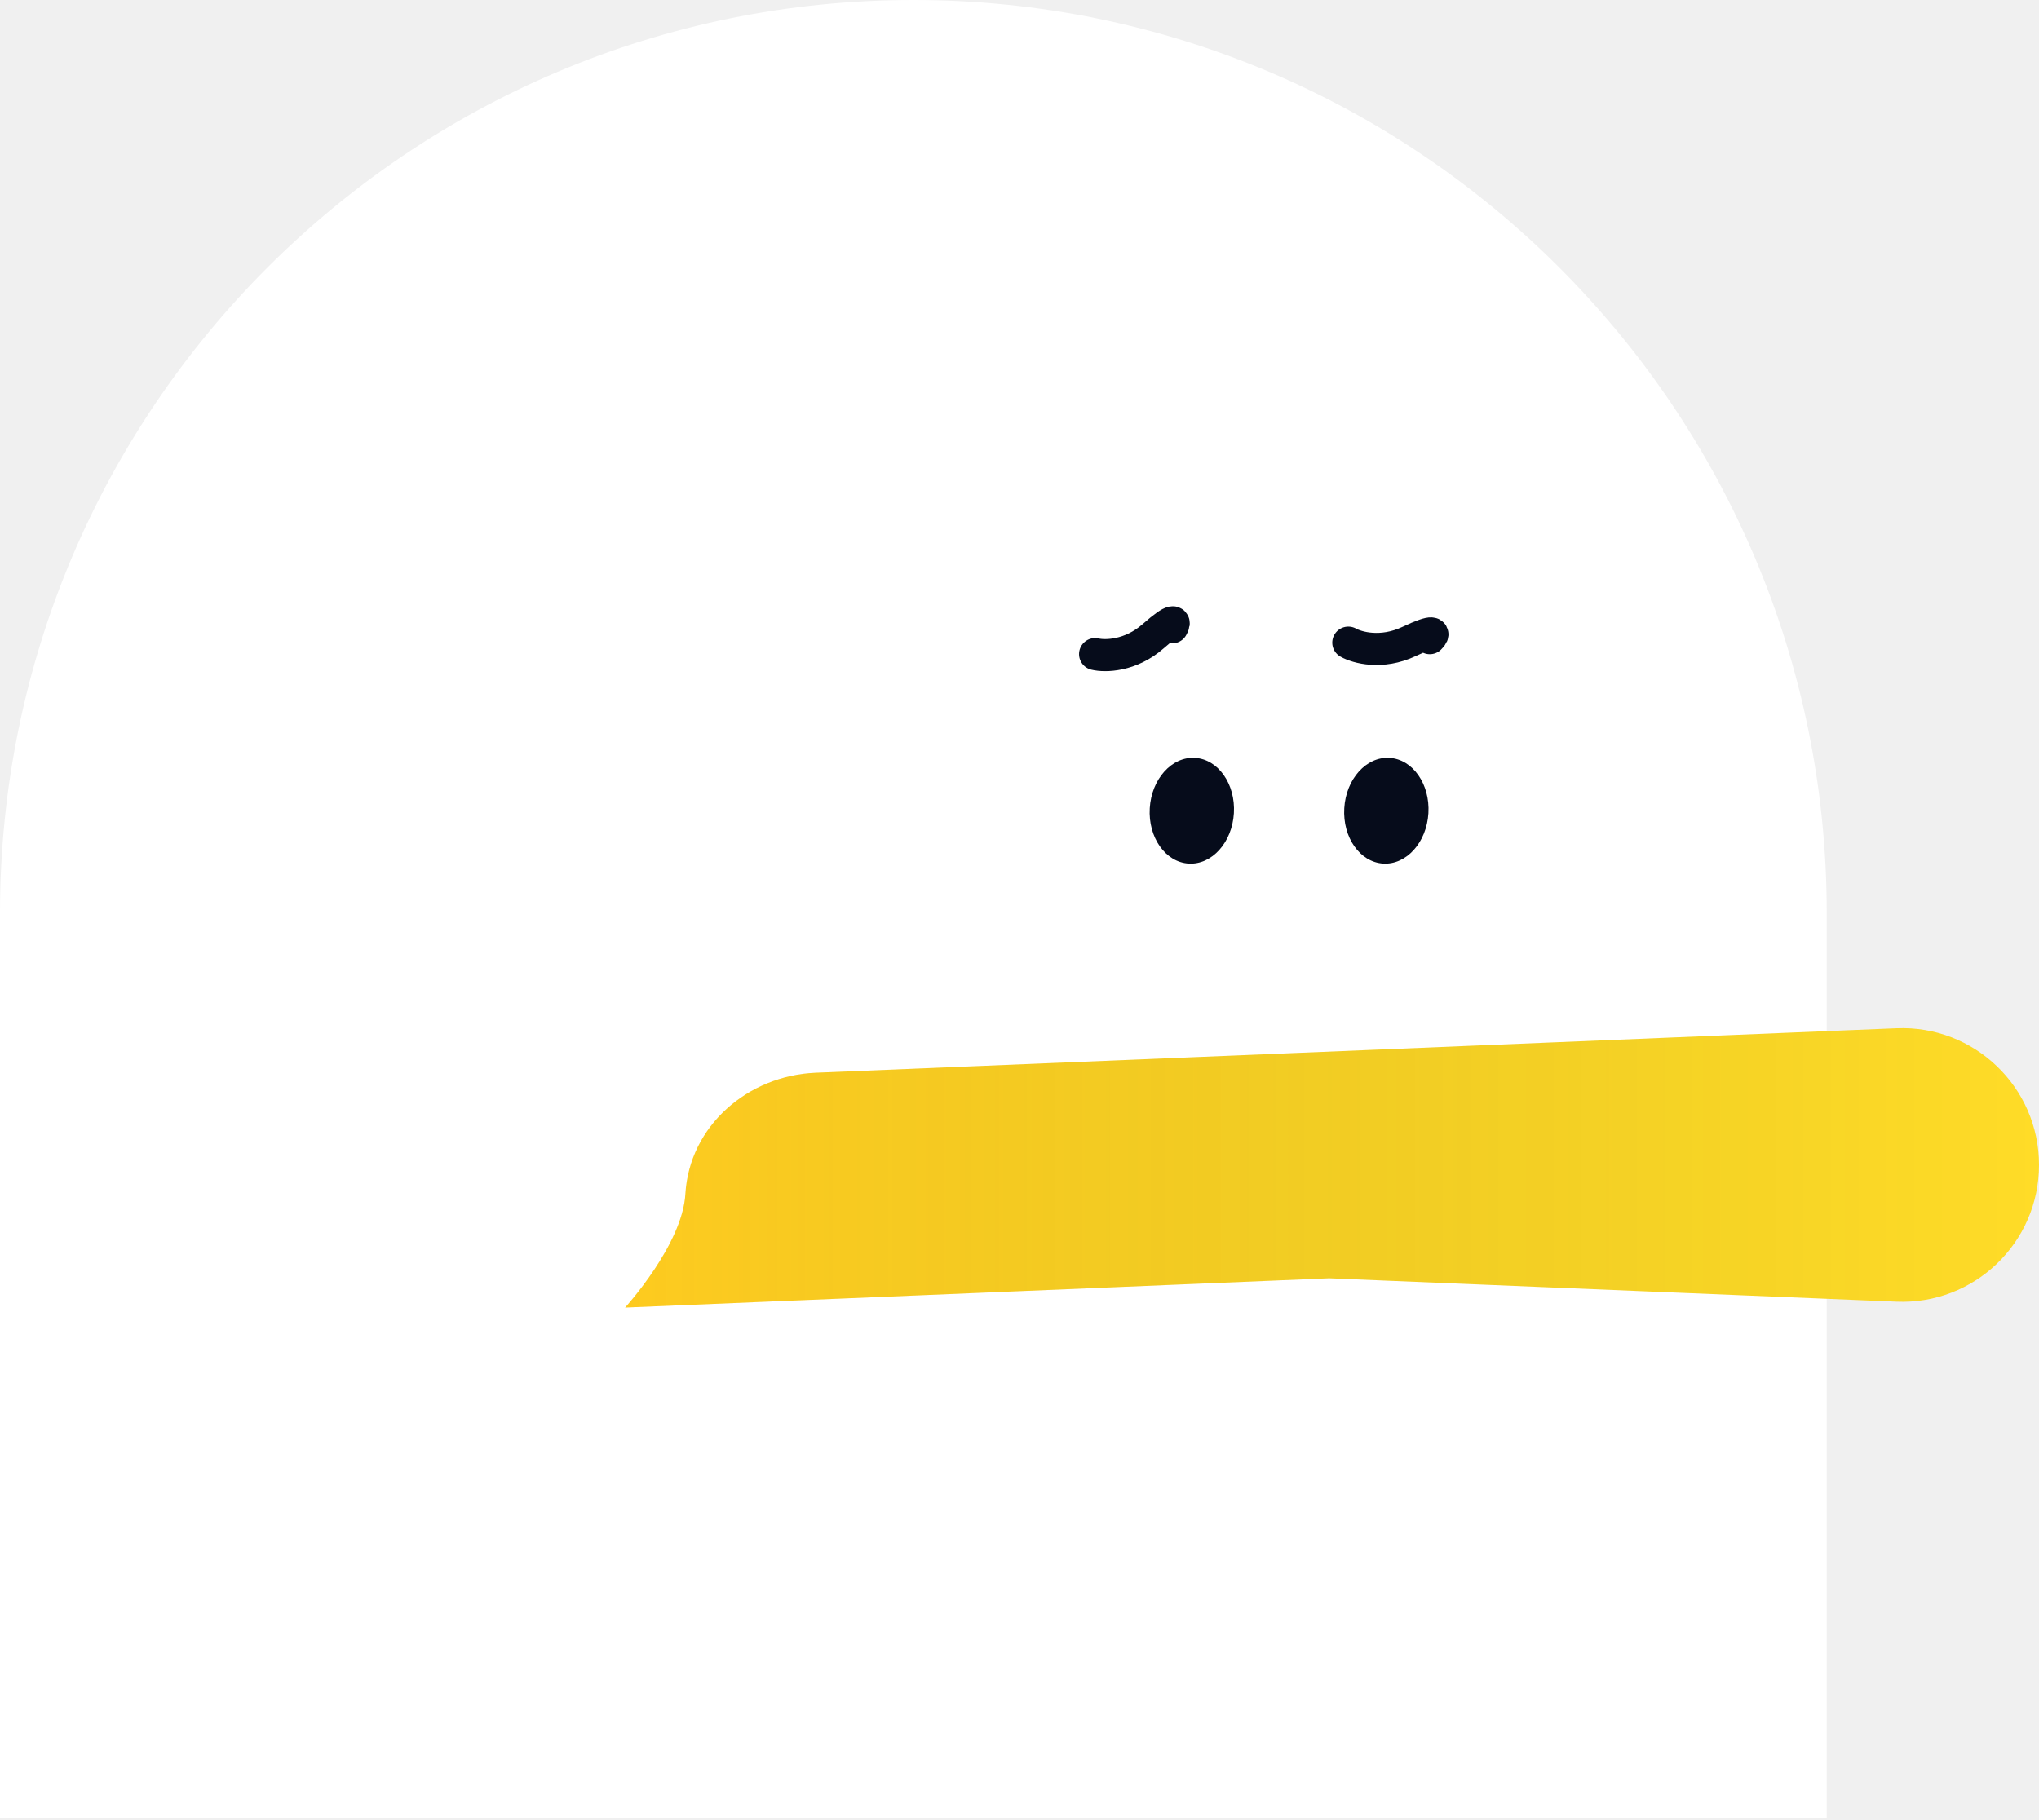
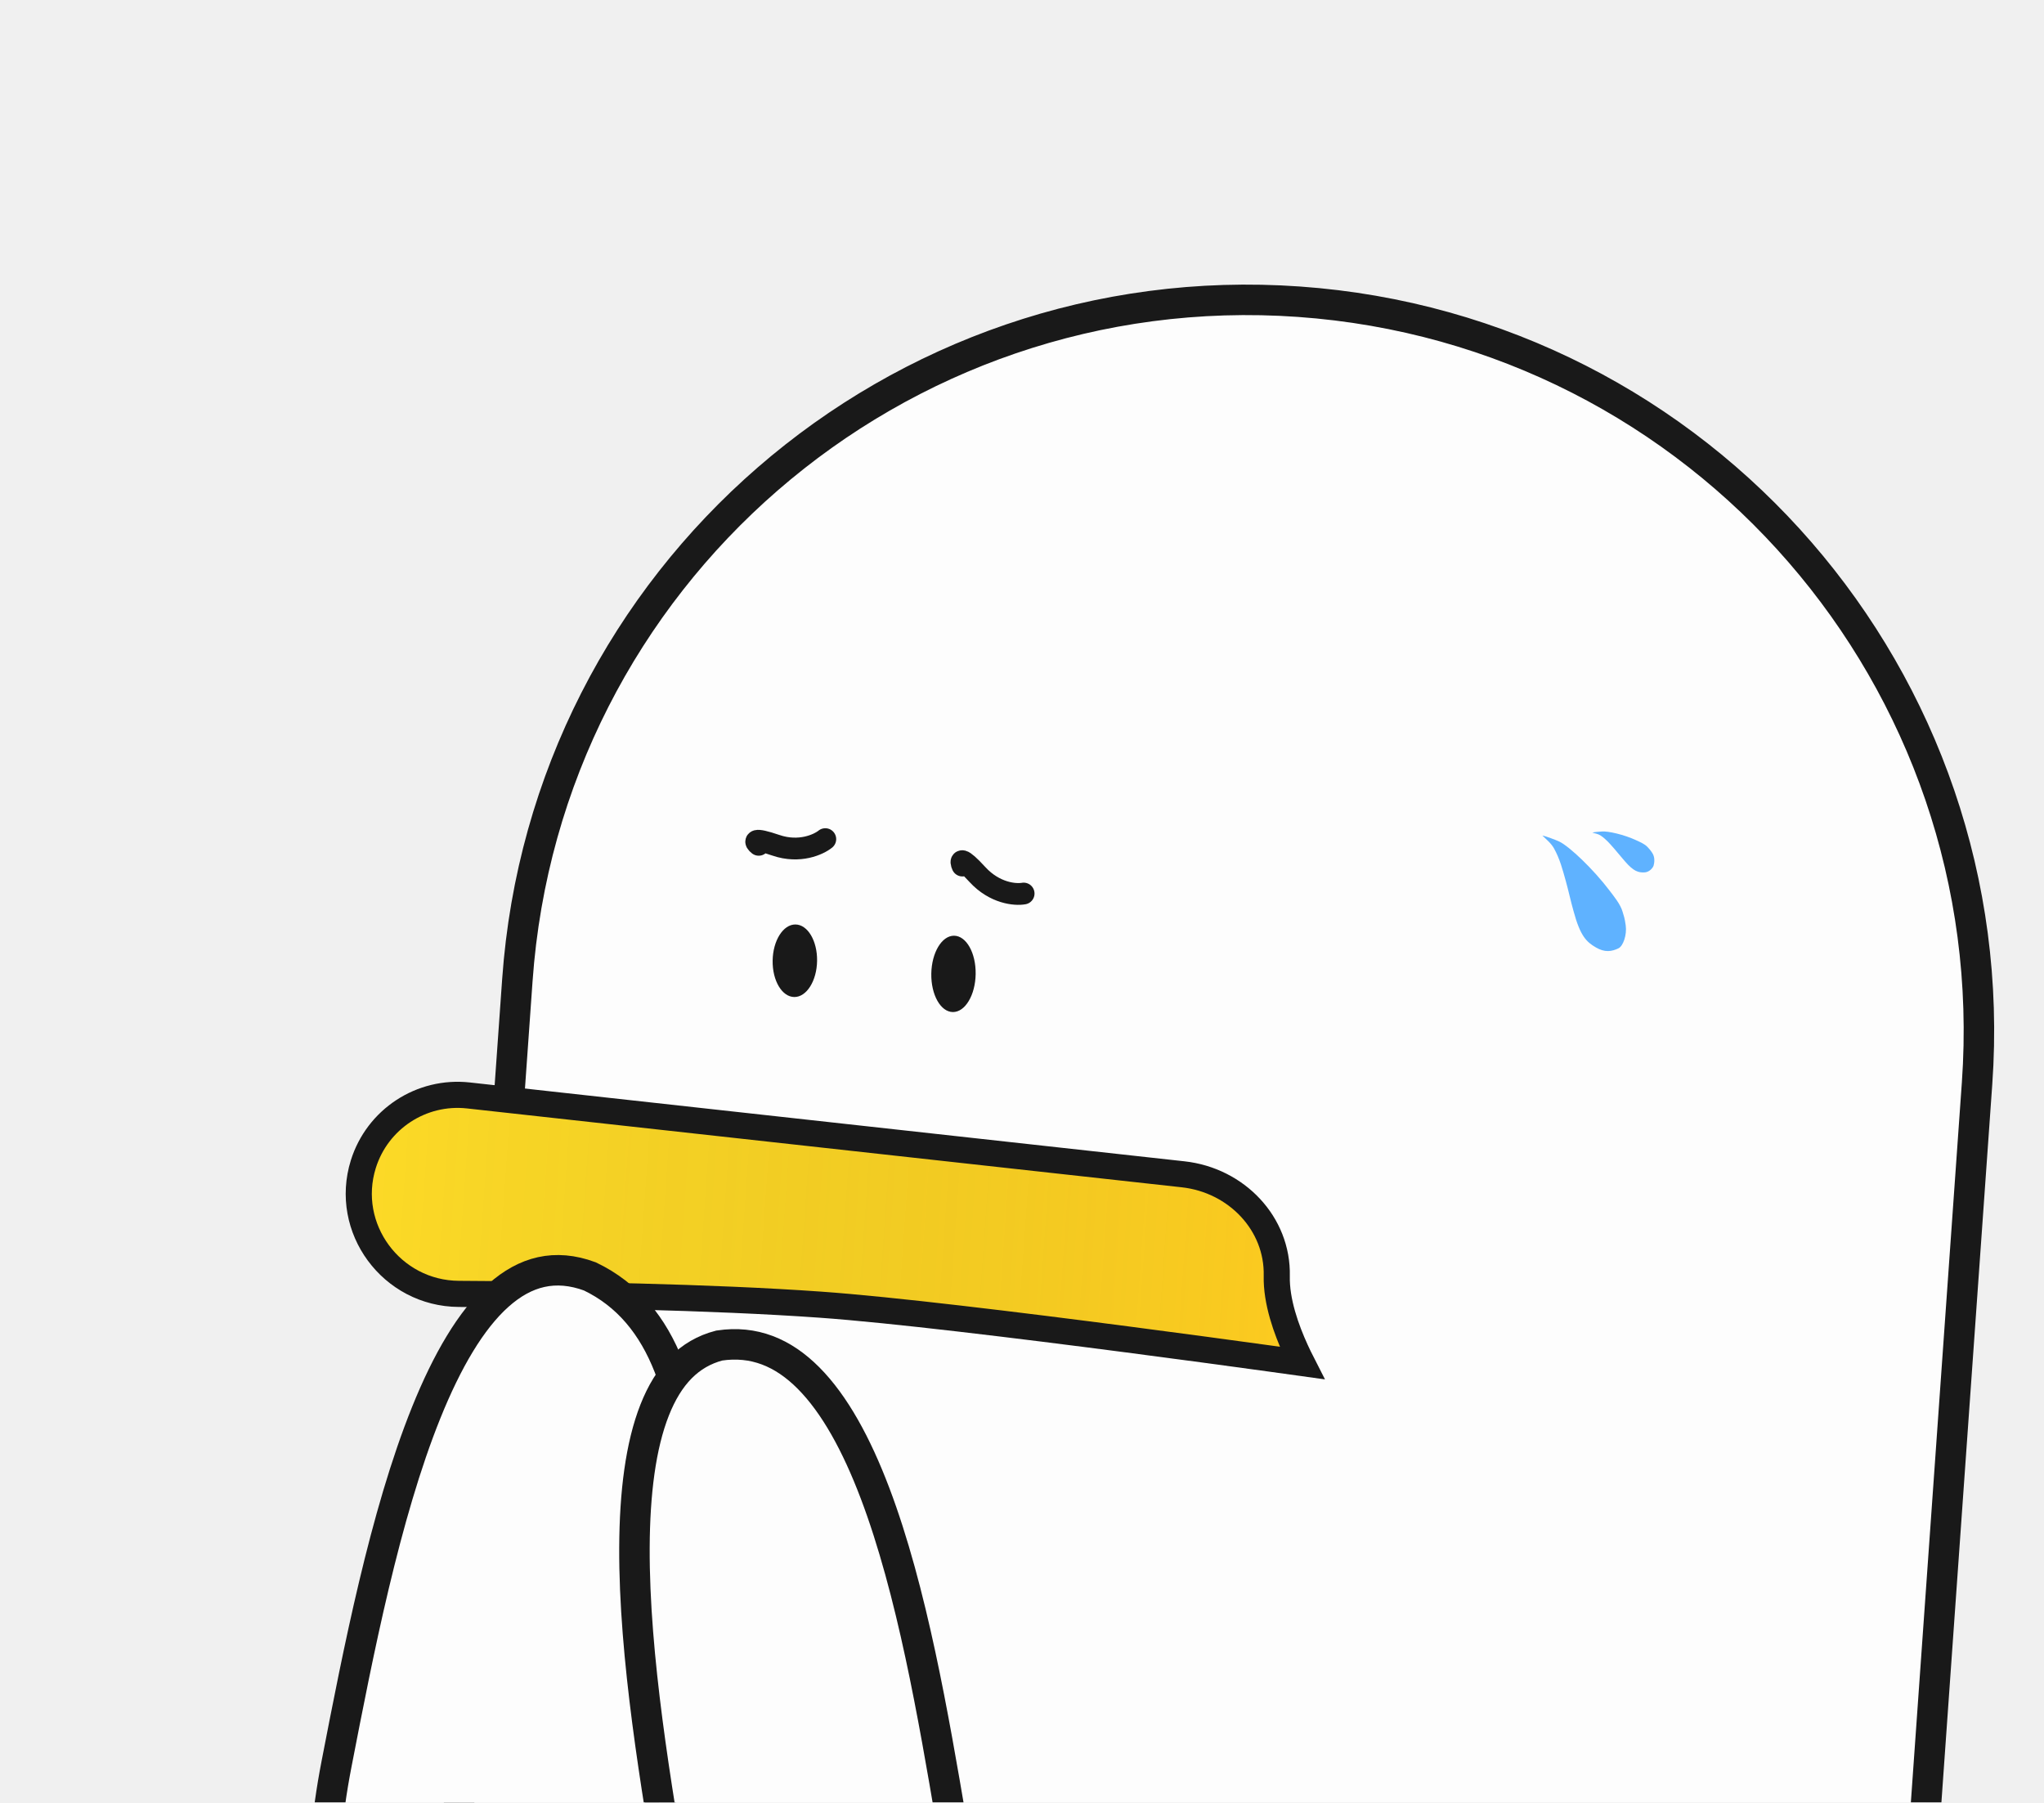
- <svg xmlns="http://www.w3.org/2000/svg" width="549" height="490" viewBox="0 0 549 490" fill="none">
-   <g clip-path="url(#clip0_693_12180)">
-     <path d="M491.848 245.924C491.848 110.104 381.744 0 245.924 0C110.104 0 0 110.104 0 245.924V489.595H491.848V245.924Z" fill="white" />
-     <path d="M149.425 166.046C150.472 164.543 152.129 163.487 153.556 162.365C152.459 162.476 148.89 163.456 147.835 163.848C144.391 165.127 136.033 171.523 130.225 177.698C128.64 179.384 126.296 181.66 125.425 183.911C124.905 185.255 124.65 185.531 124.088 187.978C123.427 190.859 124.437 194.374 125.96 195.17C128.05 196.262 130.285 196.8 133.402 195.354C136.52 193.909 138.734 192.357 141.579 184.691C142.675 181.897 143.725 178.518 144.803 175.729C146.155 172.229 147.236 169.191 149.425 166.046Z" fill="white" />
-     <path d="M134.354 161.139C135.225 160.666 136.258 160.583 137.204 160.404C136.672 160.164 134.664 159.934 134.079 159.846C132.169 159.559 126.795 160.275 122.528 161.809C121.363 162.228 119.697 162.739 118.713 163.634C118.125 164.169 117.936 164.239 117.042 165.316C115.99 166.584 116.125 168.288 116.32 169.134C116.466 169.762 117.535 171.322 119.339 171.437C121.143 171.552 122.612 171.466 125.909 168.384C127.138 167.277 128.498 165.863 129.718 164.754C131.247 163.361 132.533 162.127 134.354 161.139Z" fill="white" />
-     <path d="M320.049 232.569C326.304 232.943 331.756 226.873 332.225 219.012C332.695 211.15 328.005 204.475 321.749 204.101C315.494 203.727 310.042 209.797 309.572 217.658C309.103 225.52 313.793 232.195 320.049 232.569Z" fill="#060C1B" />
-     <path d="M372.422 232.569C378.677 232.943 384.129 226.873 384.599 219.012C385.068 211.15 380.378 204.475 374.122 204.101C367.867 203.727 362.415 209.797 361.946 217.658C361.476 225.52 366.166 232.195 372.422 232.569Z" fill="#060C1B" />
-     <path d="M549 313.737C549 292.791 531.563 276.058 510.635 276.919L219.665 288.903C201.318 289.659 185.604 303.251 184.539 321.583C183.748 335.209 168.314 352.137 168.314 352.137L357.884 344.251L510.632 350.554C531.561 351.418 549 334.684 549 313.737Z" fill="#FFDC27" />
-     <path d="M549 313.737C549 292.791 531.563 276.058 510.635 276.919L219.665 288.903C201.318 289.659 185.604 303.251 184.539 321.583C183.748 335.209 168.314 352.137 168.314 352.137L357.884 344.251L510.632 350.554C531.561 351.418 549 334.684 549 313.737Z" fill="url(#paint0_linear_693_12180)" fill-opacity="0.2" />
-     <path d="M315.609 168.942C316.44 167.511 316.576 165.993 310.466 171.362C304.356 176.732 297.514 176.795 294.858 176.156" stroke="#060C1B" stroke-width="8.644" stroke-linecap="round" stroke-linejoin="round" />
-     <path d="M384.971 171.865C386.165 170.719 386.715 169.297 379.36 172.771C372.005 176.246 365.412 174.419 363.035 173.071" stroke="#060C1B" stroke-width="8.644" stroke-linecap="round" stroke-linejoin="round" />
+ <svg xmlns="http://www.w3.org/2000/svg" width="600" height="529" viewBox="0 0 600 529" fill="none">
+   <g clip-path="url(#clip0_1832_867)">
+     <path d="M151.873 287.618C160.255 169.297 262.968 80.173 381.29 88.555C499.611 96.936 588.735 199.65 580.353 317.971L557.904 634.871L129.425 604.519L151.873 287.618Z" fill="#FDFDFD" stroke="#191919" stroke-width="8.946" />
+     <path d="M456.168 249.019C455.339 247.515 453.937 246.4 452.744 245.237C453.712 245.413 456.82 246.575 457.731 247.016C460.707 248.457 467.707 255.102 472.453 261.375C473.749 263.087 475.678 265.413 476.301 267.621C476.672 268.94 476.88 269.22 477.214 271.596C477.607 274.393 476.471 277.693 475.062 278.358C473.13 279.271 471.106 279.645 468.431 278.066C465.756 276.486 463.893 274.863 461.882 267.35C461.096 264.608 460.392 261.309 459.623 258.573C458.658 255.139 457.902 252.165 456.168 249.019Z" fill="#5FB2FF" />
+     <path d="M469.906 245.273C469.164 244.766 468.25 244.622 467.422 244.391C467.911 244.195 469.712 244.101 470.238 244.054C471.957 243.9 476.687 244.924 480.378 246.66C481.385 247.134 482.832 247.728 483.647 248.646C484.134 249.195 484.297 249.273 485.018 250.36C485.868 251.64 485.633 253.261 485.402 254.058C485.23 254.65 484.174 256.075 482.561 256.071C480.949 256.068 479.649 255.893 476.925 252.737C475.907 251.6 474.793 250.162 473.784 249.024C472.518 247.595 471.459 246.334 469.906 245.273Z" fill="#5FB2FF" />
+     <path d="M279.715 297.048C276.119 297.024 273.281 291.99 273.375 285.803C273.469 279.616 276.461 274.62 280.056 274.643C283.652 274.667 286.49 279.701 286.396 285.888C286.302 292.075 283.311 297.071 279.715 297.048Z" fill="#191919" />
+     <path d="M233.163 292.635C229.56 292.611 226.713 287.826 226.802 281.947C226.892 276.067 229.885 271.32 233.487 271.343C237.089 271.367 239.937 276.152 239.848 282.032C239.758 287.911 236.765 292.659 233.163 292.635Z" fill="#191919" />
+     <path d="M382.181 400.053C379.51 399.681 376.217 399.224 372.422 398.702C361.709 397.227 346.991 395.23 330.976 393.142C298.991 388.97 261.687 384.412 240.825 382.934C208.535 380.646 166.307 379.941 134.705 379.77C114.94 379.663 100.777 360.478 106.654 341.684C110.791 328.454 123.717 320.005 137.495 321.525L347.294 344.671C362.992 346.403 375.142 359.165 374.785 374.516C374.611 382.008 377.602 390.252 380.364 396.294C380.978 397.639 381.593 398.901 382.181 400.053Z" fill="#FFDC27" />
+     <path d="M382.181 400.053C379.51 399.681 376.217 399.224 372.422 398.702C361.709 397.227 346.991 395.23 330.976 393.142C298.991 388.97 261.687 384.412 240.825 382.934C208.535 380.646 166.307 379.941 134.705 379.77C114.94 379.663 100.777 360.478 106.654 341.684C110.791 328.454 123.717 320.005 137.495 321.525L347.294 344.671C362.992 346.403 375.142 359.165 374.785 374.516C374.611 382.008 377.602 390.252 380.364 396.294C380.978 397.639 381.593 398.901 382.181 400.053Z" fill="url(#paint0_linear_1832_867)" fill-opacity="0.2" />
+     <path d="M382.181 400.053C379.51 399.681 376.217 399.224 372.422 398.702C361.709 397.227 346.991 395.23 330.976 393.142C298.991 388.97 261.687 384.412 240.825 382.934C208.535 380.646 166.307 379.941 134.705 379.77C114.94 379.663 100.777 360.478 106.654 341.684C110.791 328.454 123.717 320.005 137.495 321.525L347.294 344.671C362.992 346.403 375.142 359.165 374.785 374.516C374.611 382.008 377.602 390.252 380.364 396.294C380.978 397.639 381.593 398.901 382.181 400.053Z" stroke="#191919" stroke-width="7.668" />
+     <path d="M282.514 254.053C281.872 252.632 281.854 251.17 286.924 256.692C291.994 262.214 298.073 262.706 300.479 262.261" stroke="#191919" stroke-width="6.39" stroke-linecap="round" stroke-linejoin="round" />
+     <path d="M222.715 247.965C221.531 247.03 220.888 245.749 227.781 248.105C234.674 250.46 240.307 247.877 242.262 246.291" stroke="#191919" stroke-width="6.39" stroke-linecap="round" stroke-linejoin="round" />
+     <path d="M189.535 551.775C183.356 583.631 173.201 597.226 162.85 602.363C152.467 607.515 140.74 604.76 129.524 600.55C118.305 596.338 108.161 590.879 101.926 579.643C95.628 568.292 92.588 549.71 98.794 517.712C105.099 485.206 112.969 444.713 125.133 414.566C131.221 399.476 138.225 387.405 146.32 380.193C154.215 373.16 162.949 370.87 173.152 374.636C184.27 379.968 191.645 389.104 196.372 401.175C201.196 413.493 203.218 428.809 203.294 445.855C203.447 479.957 195.842 519.261 189.535 551.775Z" fill="#FDFDFD" stroke="#191919" stroke-width="8.946" />
+     <path d="M279.275 534.745C284.413 564.926 280.629 581.848 274.124 591.703C267.663 601.49 257.75 605.489 247.632 608.041C237.519 610.592 228.025 611.488 219.741 605.571C211.266 599.518 203.005 585.593 197.844 555.284C192.608 524.531 186.097 486.208 186.237 454.241C186.307 438.232 188.053 424.285 192.175 413.846C196.192 403.673 202.257 397.24 211.139 394.928C221.299 393.413 229.84 396.944 237.338 404.476C245.004 412.175 251.418 423.93 256.843 438.224C267.69 466.804 274.037 503.984 279.275 534.745Z" fill="#FDFDFD" stroke="#191919" stroke-width="8.946" />
  </g>
  <defs>
-     <linearGradient id="paint0_linear_693_12180" x1="549" y1="313.738" x2="168.314" y2="313.738" gradientUnits="userSpaceOnUse">
+     <linearGradient id="paint0_linear_1832_867" x1="92.121" y1="346.72" x2="391.931" y2="367.958" gradientUnits="userSpaceOnUse">
      <stop stop-opacity="0" />
      <stop offset="1" stop-color="#F78500" />
    </linearGradient>
-     <clipPath id="clip0_693_12180">
-       <rect width="549" height="490" fill="white" />
+     <clipPath id="clip0_1832_867">
+       <rect width="600" height="529" fill="white" />
    </clipPath>
  </defs>
</svg>
